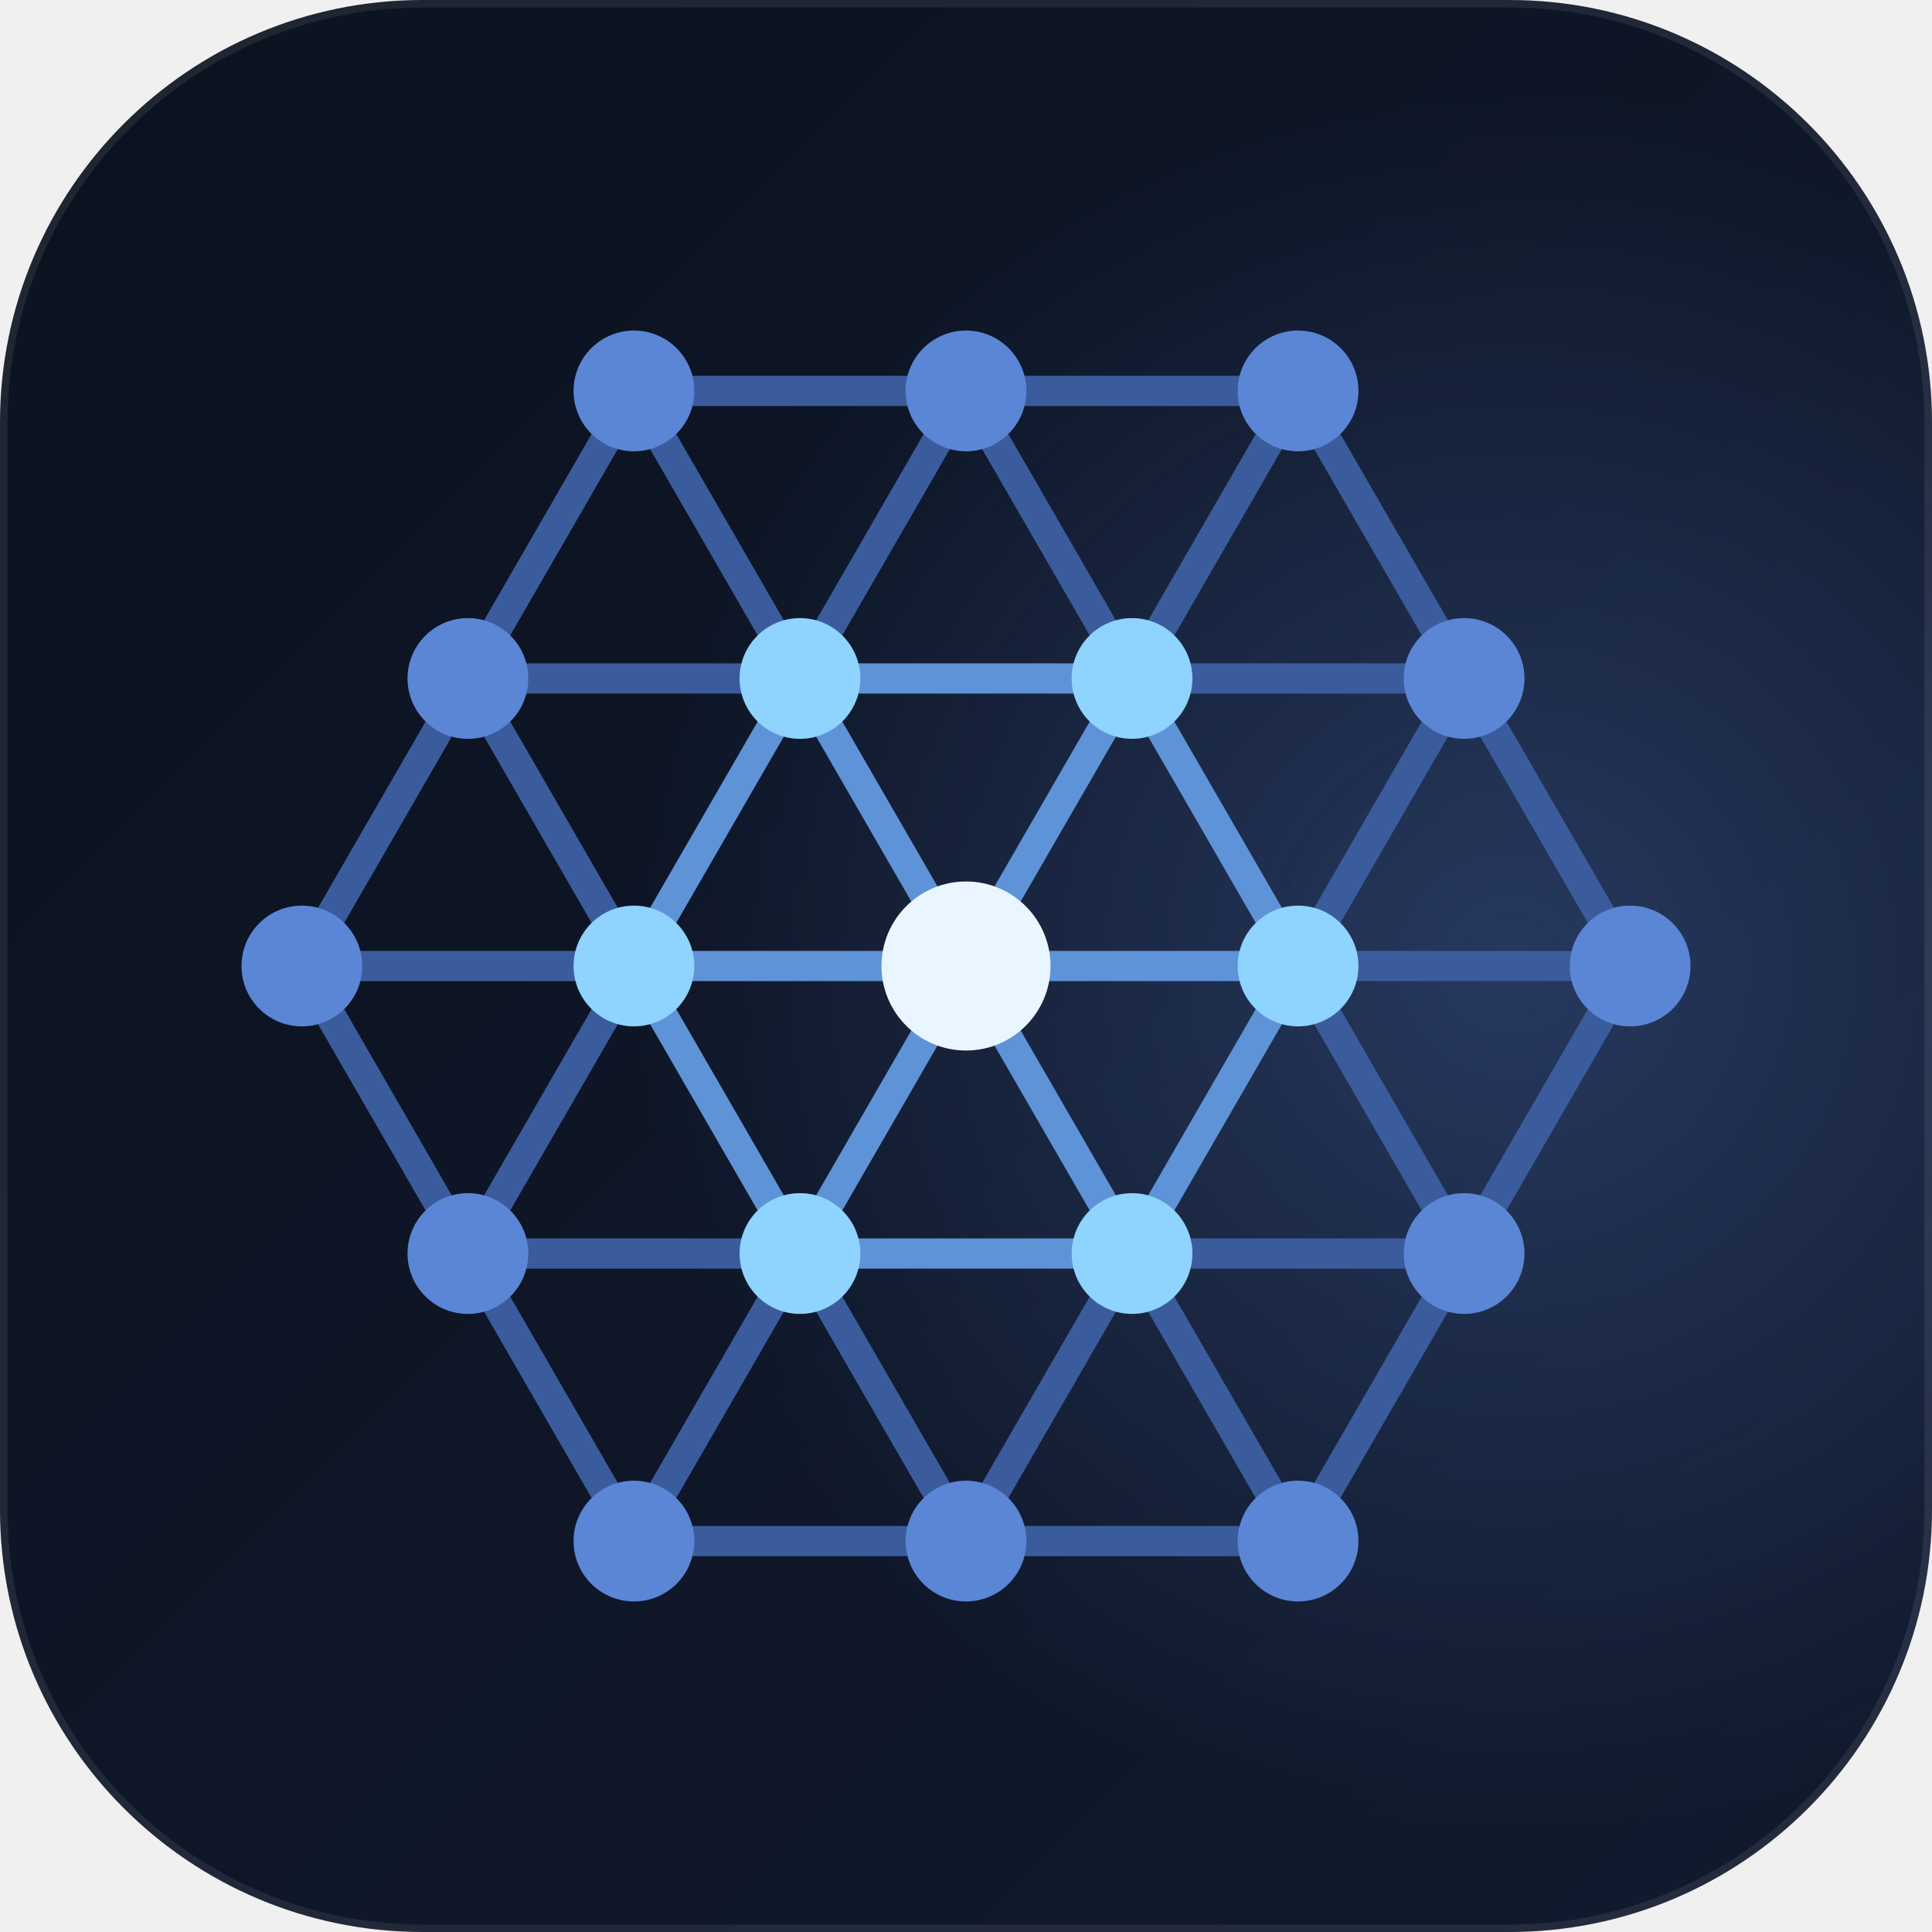
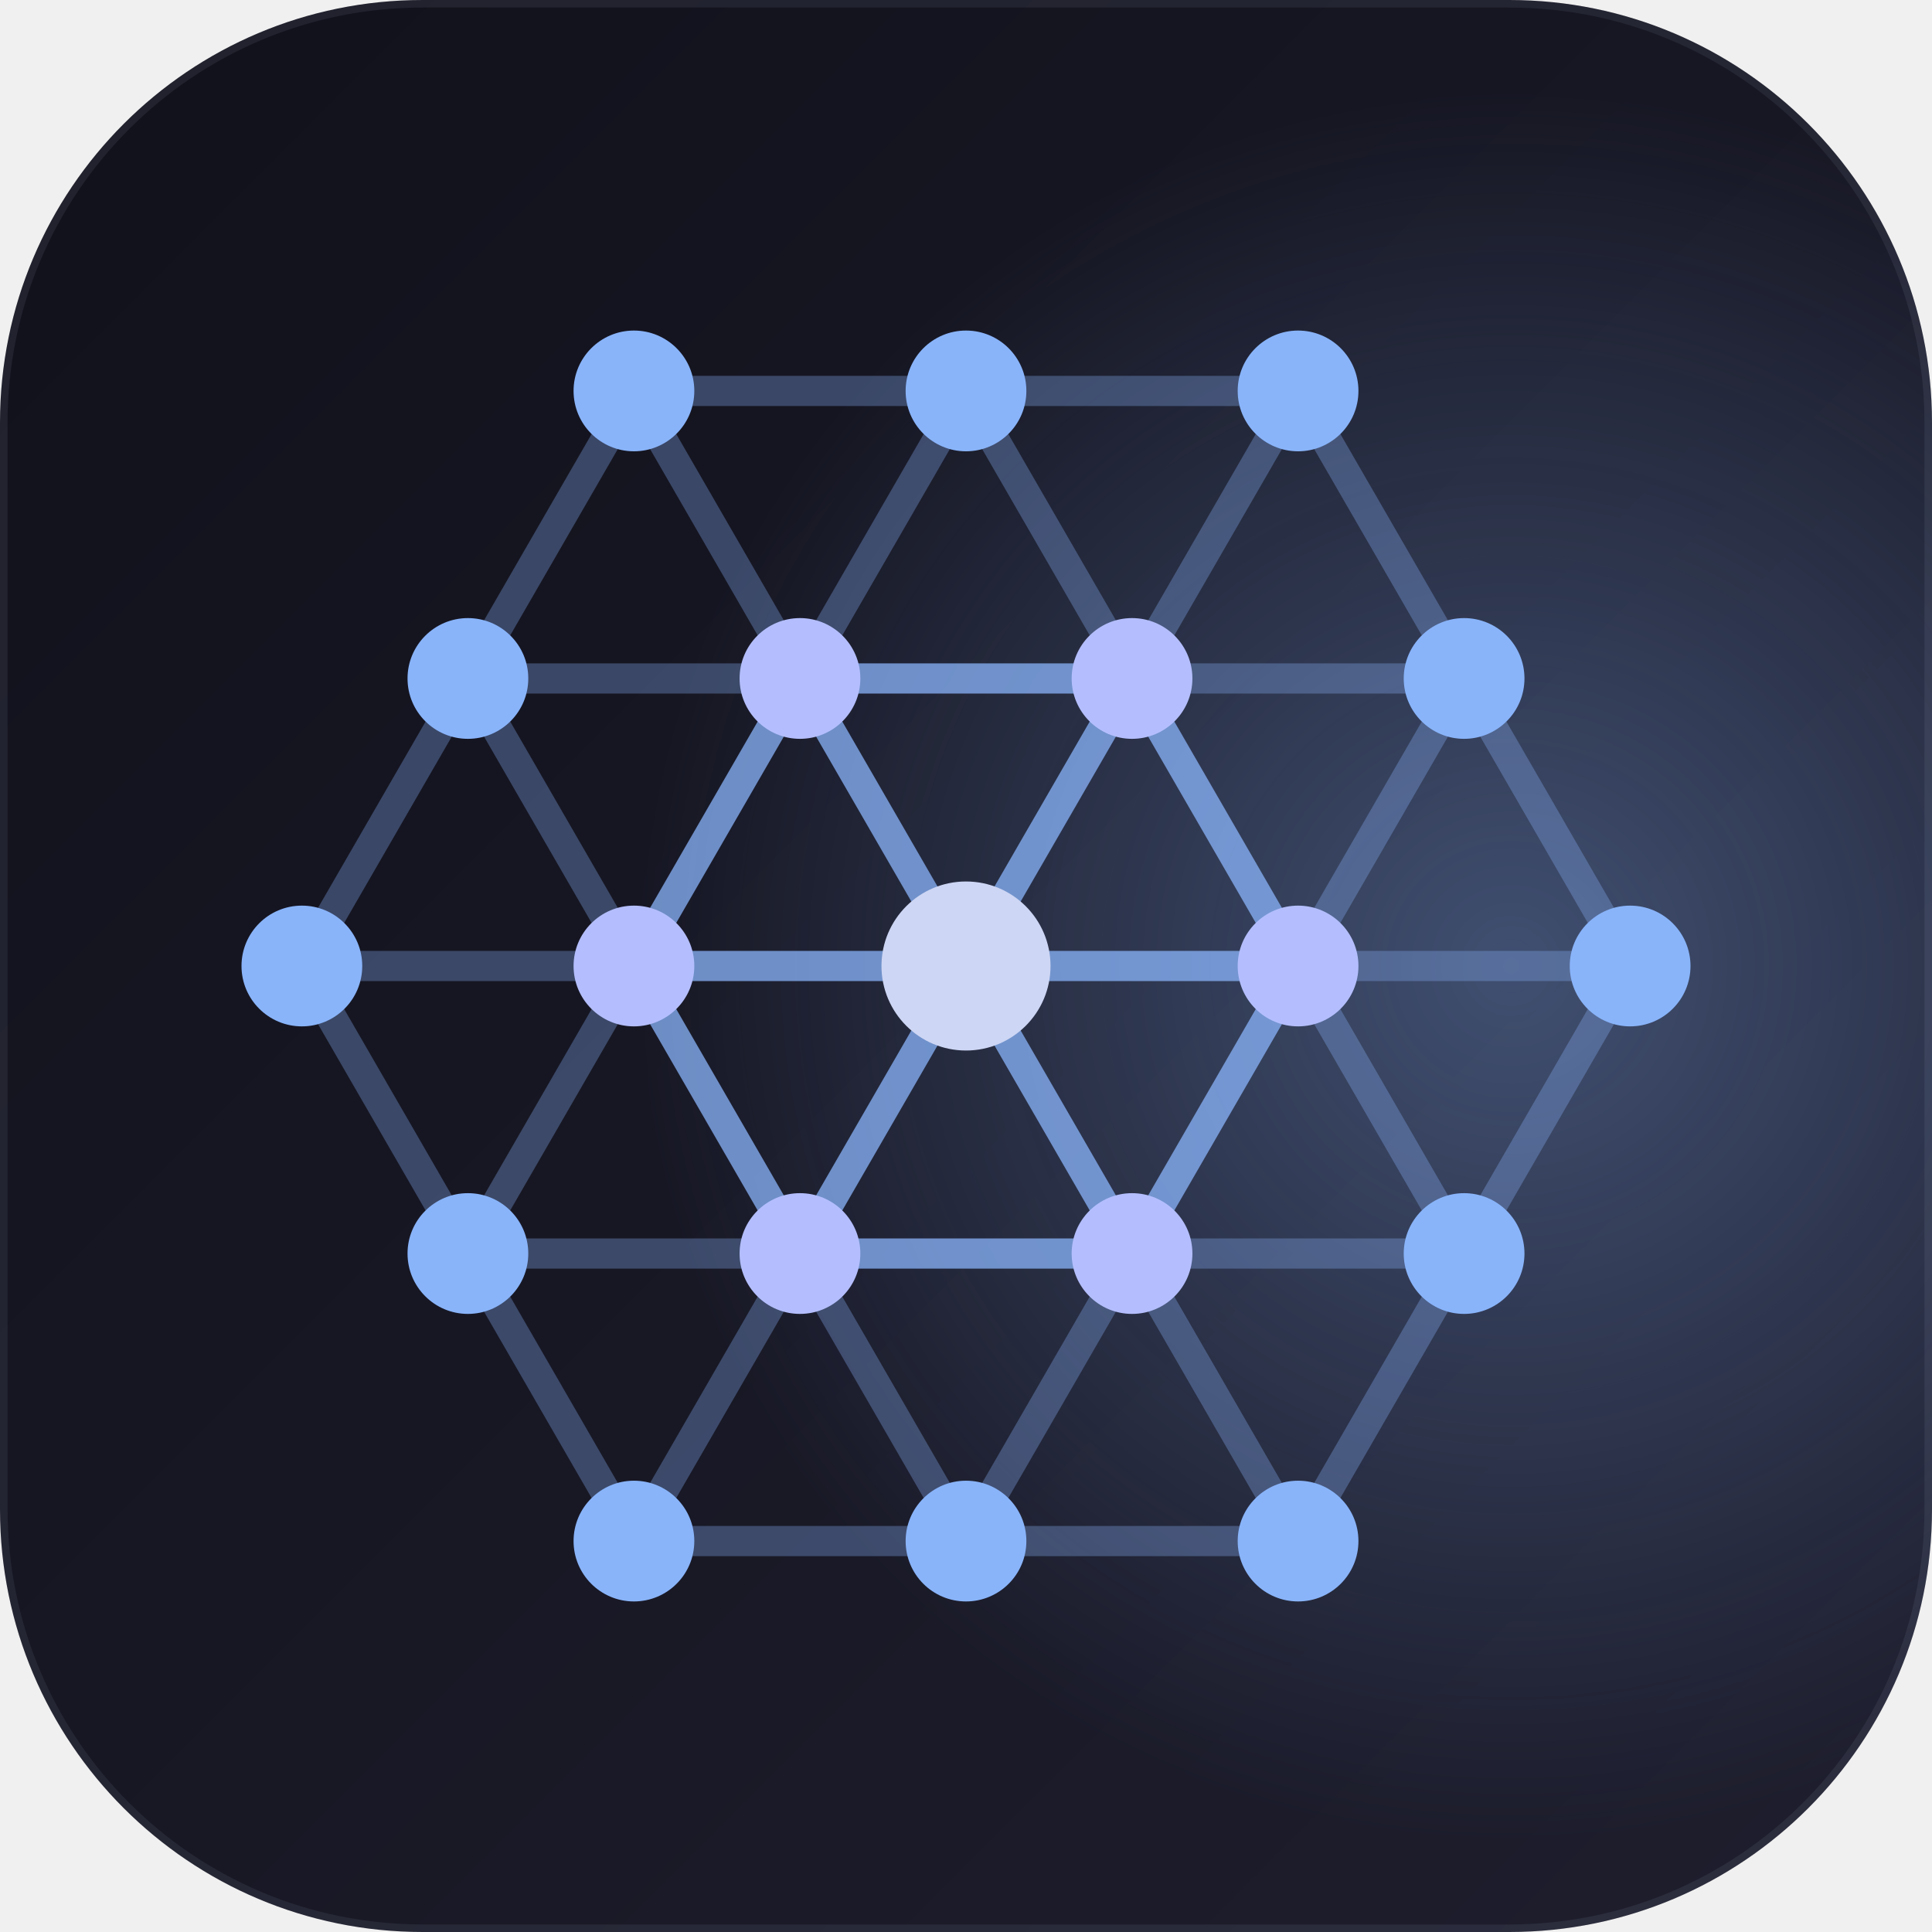
<svg xmlns="http://www.w3.org/2000/svg" width="256" height="256" viewBox="0 0 256 256" role="img" aria-label="lattice">
  <defs>
    <linearGradient id="bg" x1="0" y1="0" x2="1" y2="1">
-       <stop offset="0" stop-color="#0b1220" />
-       <stop offset="1" stop-color="#111a2e" />
+       <stop offset="0" stop-color="#11111b" />
+       <stop offset="1" stop-color="#1e1e2e" />
    </linearGradient>
    <linearGradient id="accent" x1="0" y1="0" x2="1" y2="1">
-       <stop offset="0" stop-color="#8fd3ff" />
-       <stop offset="1" stop-color="#5277c3" />
+       <stop offset="0" stop-color="#b4befe" />
+       <stop offset="1" stop-color="#89b4fa" />
    </linearGradient>
    <radialGradient id="glow" cx="0.78" cy="0.5" r="0.45">
-       <stop offset="0" stop-color="#5277c3" stop-opacity="0.35" />
-       <stop offset="1" stop-color="#5277c3" stop-opacity="0" />
+       <stop offset="0" stop-color="#89b4fa" stop-opacity="0.35" />
+       <stop offset="1" stop-color="#89b4fa" stop-opacity="0" />
    </radialGradient>
  </defs>
  <clipPath id="card">
    <rect width="256" height="256" rx="56" />
  </clipPath>
  <g clip-path="url(#card)">
    <rect width="256" height="256" fill="url(#bg)" />
    <rect width="256" height="256" fill="url(#glow)" />
-     <line x1="40.0" y1="128.0" x2="84.0" y2="128.0" stroke="#3b5c9c" stroke-width="4" stroke-linecap="round" />
-     <line x1="40.0" y1="128.0" x2="62.0" y2="166.1" stroke="#3b5c9c" stroke-width="4" stroke-linecap="round" />
-     <line x1="62.0" y1="166.1" x2="106.0" y2="166.1" stroke="#3b5c9c" stroke-width="4" stroke-linecap="round" />
-     <line x1="62.0" y1="166.1" x2="84.0" y2="204.2" stroke="#3b5c9c" stroke-width="4" stroke-linecap="round" />
-     <line x1="84.0" y1="204.2" x2="128.0" y2="204.2" stroke="#3b5c9c" stroke-width="4" stroke-linecap="round" />
-     <line x1="62.0" y1="89.9" x2="106.0" y2="89.9" stroke="#3b5c9c" stroke-width="4" stroke-linecap="round" />
-     <line x1="62.0" y1="89.9" x2="84.0" y2="128.0" stroke="#3b5c9c" stroke-width="4" stroke-linecap="round" />
-     <line x1="62.0" y1="89.9" x2="40.0" y2="128.0" stroke="#3b5c9c" stroke-width="4" stroke-linecap="round" />
-     <line x1="84.0" y1="128.0" x2="128.0" y2="128.0" stroke="#5f93d8" stroke-width="4" stroke-linecap="round" />
-     <line x1="84.0" y1="128.0" x2="106.0" y2="166.1" stroke="#5f93d8" stroke-width="4" stroke-linecap="round" />
-     <line x1="84.0" y1="128.0" x2="62.0" y2="166.1" stroke="#3b5c9c" stroke-width="4" stroke-linecap="round" />
-     <line x1="106.0" y1="166.1" x2="150.0" y2="166.1" stroke="#5f93d8" stroke-width="4" stroke-linecap="round" />
-     <line x1="106.0" y1="166.1" x2="128.0" y2="204.2" stroke="#3b5c9c" stroke-width="4" stroke-linecap="round" />
-     <line x1="106.0" y1="166.1" x2="84.0" y2="204.2" stroke="#3b5c9c" stroke-width="4" stroke-linecap="round" />
-     <line x1="128.0" y1="204.2" x2="172.0" y2="204.2" stroke="#3b5c9c" stroke-width="4" stroke-linecap="round" />
-     <line x1="84.0" y1="51.8" x2="128.0" y2="51.8" stroke="#3b5c9c" stroke-width="4" stroke-linecap="round" />
-     <line x1="84.0" y1="51.8" x2="106.0" y2="89.9" stroke="#3b5c9c" stroke-width="4" stroke-linecap="round" />
-     <line x1="84.0" y1="51.8" x2="62.0" y2="89.9" stroke="#3b5c9c" stroke-width="4" stroke-linecap="round" />
-     <line x1="106.0" y1="89.9" x2="150.0" y2="89.9" stroke="#5f93d8" stroke-width="4" stroke-linecap="round" />
-     <line x1="106.0" y1="89.9" x2="128.0" y2="128.0" stroke="#5f93d8" stroke-width="4" stroke-linecap="round" />
-     <line x1="106.0" y1="89.9" x2="84.0" y2="128.0" stroke="#5f93d8" stroke-width="4" stroke-linecap="round" />
-     <line x1="128.0" y1="128.0" x2="172.0" y2="128.0" stroke="#5f93d8" stroke-width="4" stroke-linecap="round" />
-     <line x1="128.0" y1="128.0" x2="150.0" y2="166.1" stroke="#5f93d8" stroke-width="4" stroke-linecap="round" />
-     <line x1="128.0" y1="128.0" x2="106.0" y2="166.1" stroke="#5f93d8" stroke-width="4" stroke-linecap="round" />
-     <line x1="150.0" y1="166.1" x2="194.0" y2="166.1" stroke="#3b5c9c" stroke-width="4" stroke-linecap="round" />
-     <line x1="150.0" y1="166.1" x2="172.0" y2="204.2" stroke="#3b5c9c" stroke-width="4" stroke-linecap="round" />
-     <line x1="150.0" y1="166.1" x2="128.0" y2="204.2" stroke="#3b5c9c" stroke-width="4" stroke-linecap="round" />
-     <line x1="128.0" y1="51.8" x2="172.0" y2="51.8" stroke="#3b5c9c" stroke-width="4" stroke-linecap="round" />
-     <line x1="128.0" y1="51.8" x2="150.0" y2="89.9" stroke="#3b5c9c" stroke-width="4" stroke-linecap="round" />
-     <line x1="128.0" y1="51.8" x2="106.0" y2="89.9" stroke="#3b5c9c" stroke-width="4" stroke-linecap="round" />
-     <line x1="150.0" y1="89.9" x2="194.0" y2="89.9" stroke="#3b5c9c" stroke-width="4" stroke-linecap="round" />
-     <line x1="150.0" y1="89.9" x2="172.0" y2="128.0" stroke="#5f93d8" stroke-width="4" stroke-linecap="round" />
-     <line x1="150.0" y1="89.9" x2="128.0" y2="128.0" stroke="#5f93d8" stroke-width="4" stroke-linecap="round" />
-     <line x1="172.0" y1="128.0" x2="216.0" y2="128.0" stroke="#3b5c9c" stroke-width="4" stroke-linecap="round" />
-     <line x1="172.0" y1="128.0" x2="194.0" y2="166.1" stroke="#3b5c9c" stroke-width="4" stroke-linecap="round" />
-     <line x1="172.0" y1="128.0" x2="150.0" y2="166.1" stroke="#5f93d8" stroke-width="4" stroke-linecap="round" />
-     <line x1="194.0" y1="166.1" x2="172.0" y2="204.2" stroke="#3b5c9c" stroke-width="4" stroke-linecap="round" />
-     <line x1="172.0" y1="51.8" x2="194.0" y2="89.9" stroke="#3b5c9c" stroke-width="4" stroke-linecap="round" />
-     <line x1="172.0" y1="51.8" x2="150.0" y2="89.9" stroke="#3b5c9c" stroke-width="4" stroke-linecap="round" />
-     <line x1="194.0" y1="89.9" x2="216.0" y2="128.0" stroke="#3b5c9c" stroke-width="4" stroke-linecap="round" />
-     <line x1="194.0" y1="89.9" x2="172.0" y2="128.0" stroke="#3b5c9c" stroke-width="4" stroke-linecap="round" />
-     <line x1="216.0" y1="128.0" x2="194.0" y2="166.1" stroke="#3b5c9c" stroke-width="4" stroke-linecap="round" />
-     <circle cx="40.0" cy="128.0" r="8.0" fill="#5b86d6" />
-     <circle cx="62.0" cy="166.1" r="8.0" fill="#5b86d6" />
-     <circle cx="84.0" cy="204.2" r="8.0" fill="#5b86d6" />
-     <circle cx="62.0" cy="89.9" r="8.0" fill="#5b86d6" />
-     <circle cx="128.0" cy="204.2" r="8.0" fill="#5b86d6" />
-     <circle cx="84.0" cy="51.8" r="8.0" fill="#5b86d6" />
-     <circle cx="172.0" cy="204.2" r="8.0" fill="#5b86d6" />
-     <circle cx="128.0" cy="51.8" r="8.0" fill="#5b86d6" />
-     <circle cx="194.0" cy="166.1" r="8.0" fill="#5b86d6" />
-     <circle cx="172.0" cy="51.8" r="8.0" fill="#5b86d6" />
-     <circle cx="194.0" cy="89.9" r="8.0" fill="#5b86d6" />
-     <circle cx="216.0" cy="128.0" r="8.0" fill="#5b86d6" />
-     <circle cx="84.0" cy="128.0" r="8.0" fill="#8fd3ff" />
-     <circle cx="106.0" cy="166.1" r="8.0" fill="#8fd3ff" />
-     <circle cx="106.0" cy="89.9" r="8.0" fill="#8fd3ff" />
-     <circle cx="150.0" cy="166.1" r="8.0" fill="#8fd3ff" />
-     <circle cx="150.0" cy="89.9" r="8.0" fill="#8fd3ff" />
-     <circle cx="172.0" cy="128.0" r="8.0" fill="#8fd3ff" />
-     <circle cx="128.0" cy="128.0" r="11.2" fill="#eaf6ff" />
+     <line x1="40.0" y1="128.0" x2="84.0" y2="128.0" stroke="#89b4fa" stroke-opacity="0.32" stroke-width="4" stroke-linecap="round" />
+     <line x1="40.0" y1="128.0" x2="62.0" y2="166.1" stroke="#89b4fa" stroke-opacity="0.32" stroke-width="4" stroke-linecap="round" />
+     <line x1="62.0" y1="166.1" x2="106.0" y2="166.1" stroke="#89b4fa" stroke-opacity="0.32" stroke-width="4" stroke-linecap="round" />
+     <line x1="62.0" y1="166.1" x2="84.0" y2="204.2" stroke="#89b4fa" stroke-opacity="0.32" stroke-width="4" stroke-linecap="round" />
+     <line x1="84.0" y1="204.2" x2="128.0" y2="204.2" stroke="#89b4fa" stroke-opacity="0.32" stroke-width="4" stroke-linecap="round" />
+     <line x1="62.0" y1="89.9" x2="106.0" y2="89.9" stroke="#89b4fa" stroke-opacity="0.32" stroke-width="4" stroke-linecap="round" />
+     <line x1="62.0" y1="89.9" x2="84.0" y2="128.0" stroke="#89b4fa" stroke-opacity="0.32" stroke-width="4" stroke-linecap="round" />
+     <line x1="62.0" y1="89.9" x2="40.0" y2="128.0" stroke="#89b4fa" stroke-opacity="0.32" stroke-width="4" stroke-linecap="round" />
+     <line x1="84.0" y1="128.0" x2="128.0" y2="128.0" stroke="#89b4fa" stroke-opacity="0.75" stroke-width="4" stroke-linecap="round" />
+     <line x1="84.0" y1="128.0" x2="106.0" y2="166.1" stroke="#89b4fa" stroke-opacity="0.75" stroke-width="4" stroke-linecap="round" />
+     <line x1="84.0" y1="128.0" x2="62.0" y2="166.1" stroke="#89b4fa" stroke-opacity="0.32" stroke-width="4" stroke-linecap="round" />
+     <line x1="106.0" y1="166.1" x2="150.0" y2="166.1" stroke="#89b4fa" stroke-opacity="0.75" stroke-width="4" stroke-linecap="round" />
+     <line x1="106.0" y1="166.1" x2="128.0" y2="204.2" stroke="#89b4fa" stroke-opacity="0.32" stroke-width="4" stroke-linecap="round" />
+     <line x1="106.0" y1="166.1" x2="84.0" y2="204.2" stroke="#89b4fa" stroke-opacity="0.32" stroke-width="4" stroke-linecap="round" />
+     <line x1="128.0" y1="204.2" x2="172.0" y2="204.2" stroke="#89b4fa" stroke-opacity="0.32" stroke-width="4" stroke-linecap="round" />
+     <line x1="84.0" y1="51.8" x2="128.0" y2="51.8" stroke="#89b4fa" stroke-opacity="0.32" stroke-width="4" stroke-linecap="round" />
+     <line x1="84.0" y1="51.8" x2="106.0" y2="89.9" stroke="#89b4fa" stroke-opacity="0.32" stroke-width="4" stroke-linecap="round" />
+     <line x1="84.0" y1="51.8" x2="62.0" y2="89.9" stroke="#89b4fa" stroke-opacity="0.32" stroke-width="4" stroke-linecap="round" />
+     <line x1="106.0" y1="89.9" x2="150.0" y2="89.9" stroke="#89b4fa" stroke-opacity="0.75" stroke-width="4" stroke-linecap="round" />
+     <line x1="106.0" y1="89.9" x2="128.0" y2="128.0" stroke="#89b4fa" stroke-opacity="0.75" stroke-width="4" stroke-linecap="round" />
+     <line x1="106.0" y1="89.9" x2="84.0" y2="128.0" stroke="#89b4fa" stroke-opacity="0.75" stroke-width="4" stroke-linecap="round" />
+     <line x1="128.0" y1="128.0" x2="172.0" y2="128.0" stroke="#89b4fa" stroke-opacity="0.75" stroke-width="4" stroke-linecap="round" />
+     <line x1="128.0" y1="128.0" x2="150.0" y2="166.1" stroke="#89b4fa" stroke-opacity="0.75" stroke-width="4" stroke-linecap="round" />
+     <line x1="128.0" y1="128.0" x2="106.0" y2="166.1" stroke="#89b4fa" stroke-opacity="0.75" stroke-width="4" stroke-linecap="round" />
+     <line x1="150.0" y1="166.1" x2="194.0" y2="166.1" stroke="#89b4fa" stroke-opacity="0.32" stroke-width="4" stroke-linecap="round" />
+     <line x1="150.0" y1="166.1" x2="172.0" y2="204.2" stroke="#89b4fa" stroke-opacity="0.32" stroke-width="4" stroke-linecap="round" />
+     <line x1="150.0" y1="166.1" x2="128.0" y2="204.2" stroke="#89b4fa" stroke-opacity="0.32" stroke-width="4" stroke-linecap="round" />
+     <line x1="128.0" y1="51.8" x2="172.0" y2="51.8" stroke="#89b4fa" stroke-opacity="0.32" stroke-width="4" stroke-linecap="round" />
+     <line x1="128.0" y1="51.8" x2="150.0" y2="89.9" stroke="#89b4fa" stroke-opacity="0.32" stroke-width="4" stroke-linecap="round" />
+     <line x1="128.0" y1="51.8" x2="106.0" y2="89.9" stroke="#89b4fa" stroke-opacity="0.32" stroke-width="4" stroke-linecap="round" />
+     <line x1="150.0" y1="89.9" x2="194.0" y2="89.9" stroke="#89b4fa" stroke-opacity="0.32" stroke-width="4" stroke-linecap="round" />
+     <line x1="150.0" y1="89.9" x2="172.0" y2="128.0" stroke="#89b4fa" stroke-opacity="0.75" stroke-width="4" stroke-linecap="round" />
+     <line x1="150.0" y1="89.9" x2="128.0" y2="128.0" stroke="#89b4fa" stroke-opacity="0.75" stroke-width="4" stroke-linecap="round" />
+     <line x1="172.0" y1="128.0" x2="216.0" y2="128.0" stroke="#89b4fa" stroke-opacity="0.32" stroke-width="4" stroke-linecap="round" />
+     <line x1="172.0" y1="128.0" x2="194.0" y2="166.1" stroke="#89b4fa" stroke-opacity="0.32" stroke-width="4" stroke-linecap="round" />
+     <line x1="172.0" y1="128.0" x2="150.0" y2="166.1" stroke="#89b4fa" stroke-opacity="0.75" stroke-width="4" stroke-linecap="round" />
+     <line x1="194.0" y1="166.1" x2="172.0" y2="204.2" stroke="#89b4fa" stroke-opacity="0.32" stroke-width="4" stroke-linecap="round" />
+     <line x1="172.0" y1="51.8" x2="194.0" y2="89.9" stroke="#89b4fa" stroke-opacity="0.32" stroke-width="4" stroke-linecap="round" />
+     <line x1="172.0" y1="51.8" x2="150.0" y2="89.9" stroke="#89b4fa" stroke-opacity="0.32" stroke-width="4" stroke-linecap="round" />
+     <line x1="194.0" y1="89.9" x2="216.0" y2="128.0" stroke="#89b4fa" stroke-opacity="0.32" stroke-width="4" stroke-linecap="round" />
+     <line x1="194.0" y1="89.9" x2="172.0" y2="128.0" stroke="#89b4fa" stroke-opacity="0.32" stroke-width="4" stroke-linecap="round" />
+     <line x1="216.0" y1="128.0" x2="194.0" y2="166.1" stroke="#89b4fa" stroke-opacity="0.32" stroke-width="4" stroke-linecap="round" />
+     <circle cx="40.0" cy="128.0" r="8.0" fill="#89b4fa" />
+     <circle cx="62.0" cy="166.1" r="8.0" fill="#89b4fa" />
+     <circle cx="84.0" cy="204.2" r="8.0" fill="#89b4fa" />
+     <circle cx="62.0" cy="89.9" r="8.0" fill="#89b4fa" />
+     <circle cx="128.0" cy="204.2" r="8.0" fill="#89b4fa" />
+     <circle cx="84.0" cy="51.8" r="8.0" fill="#89b4fa" />
+     <circle cx="172.0" cy="204.2" r="8.0" fill="#89b4fa" />
+     <circle cx="128.0" cy="51.8" r="8.0" fill="#89b4fa" />
+     <circle cx="194.0" cy="166.1" r="8.0" fill="#89b4fa" />
+     <circle cx="172.0" cy="51.8" r="8.0" fill="#89b4fa" />
+     <circle cx="194.0" cy="89.9" r="8.0" fill="#89b4fa" />
+     <circle cx="216.0" cy="128.0" r="8.0" fill="#89b4fa" />
+     <circle cx="84.0" cy="128.0" r="8.0" fill="#b4befe" />
+     <circle cx="106.0" cy="166.1" r="8.0" fill="#b4befe" />
+     <circle cx="106.0" cy="89.9" r="8.0" fill="#b4befe" />
+     <circle cx="150.0" cy="166.1" r="8.0" fill="#b4befe" />
+     <circle cx="150.0" cy="89.9" r="8.0" fill="#b4befe" />
+     <circle cx="172.0" cy="128.0" r="8.0" fill="#b4befe" />
+     <circle cx="128.0" cy="128.0" r="11.2" fill="#cdd6f4" />
  </g>
-   <rect x="0.5" y="0.5" width="255" height="255" rx="55.5" fill="none" stroke="#ffffff" stroke-opacity="0.08" />
+   <rect x="0.5" y="0.5" width="255" height="255" rx="55.5" fill="none" stroke="#cdd6f4" stroke-opacity="0.08" />
</svg>
